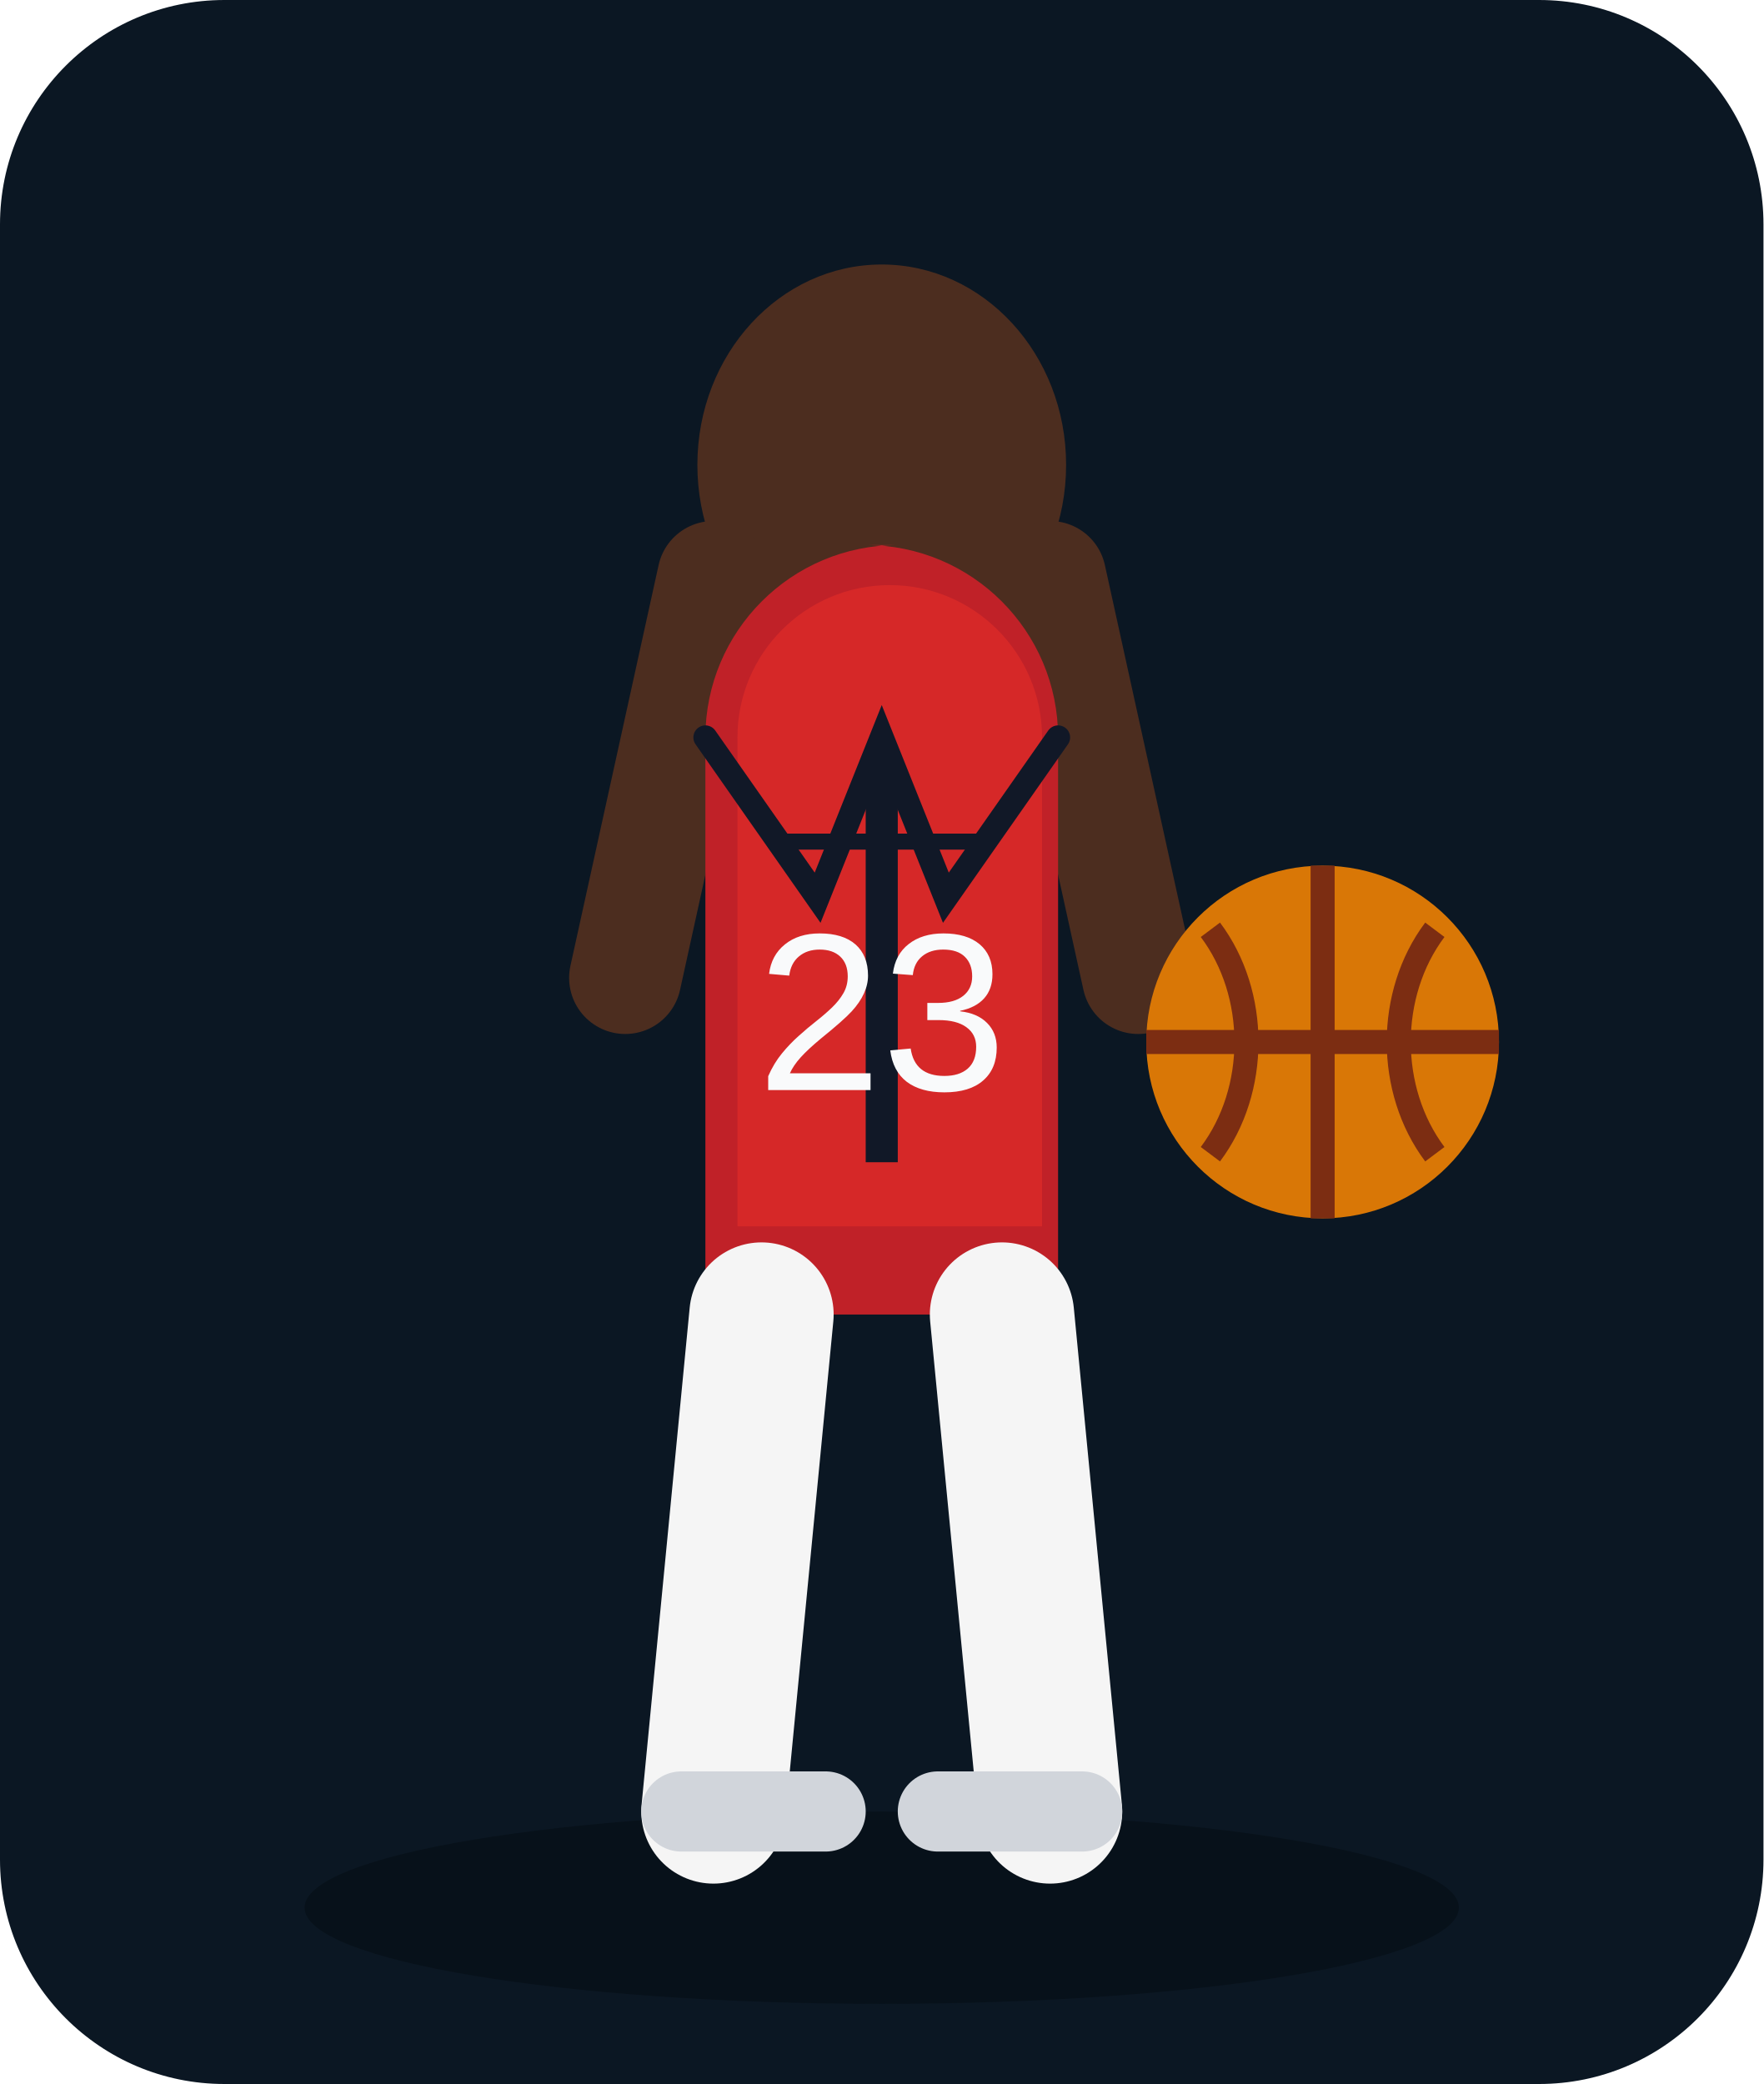
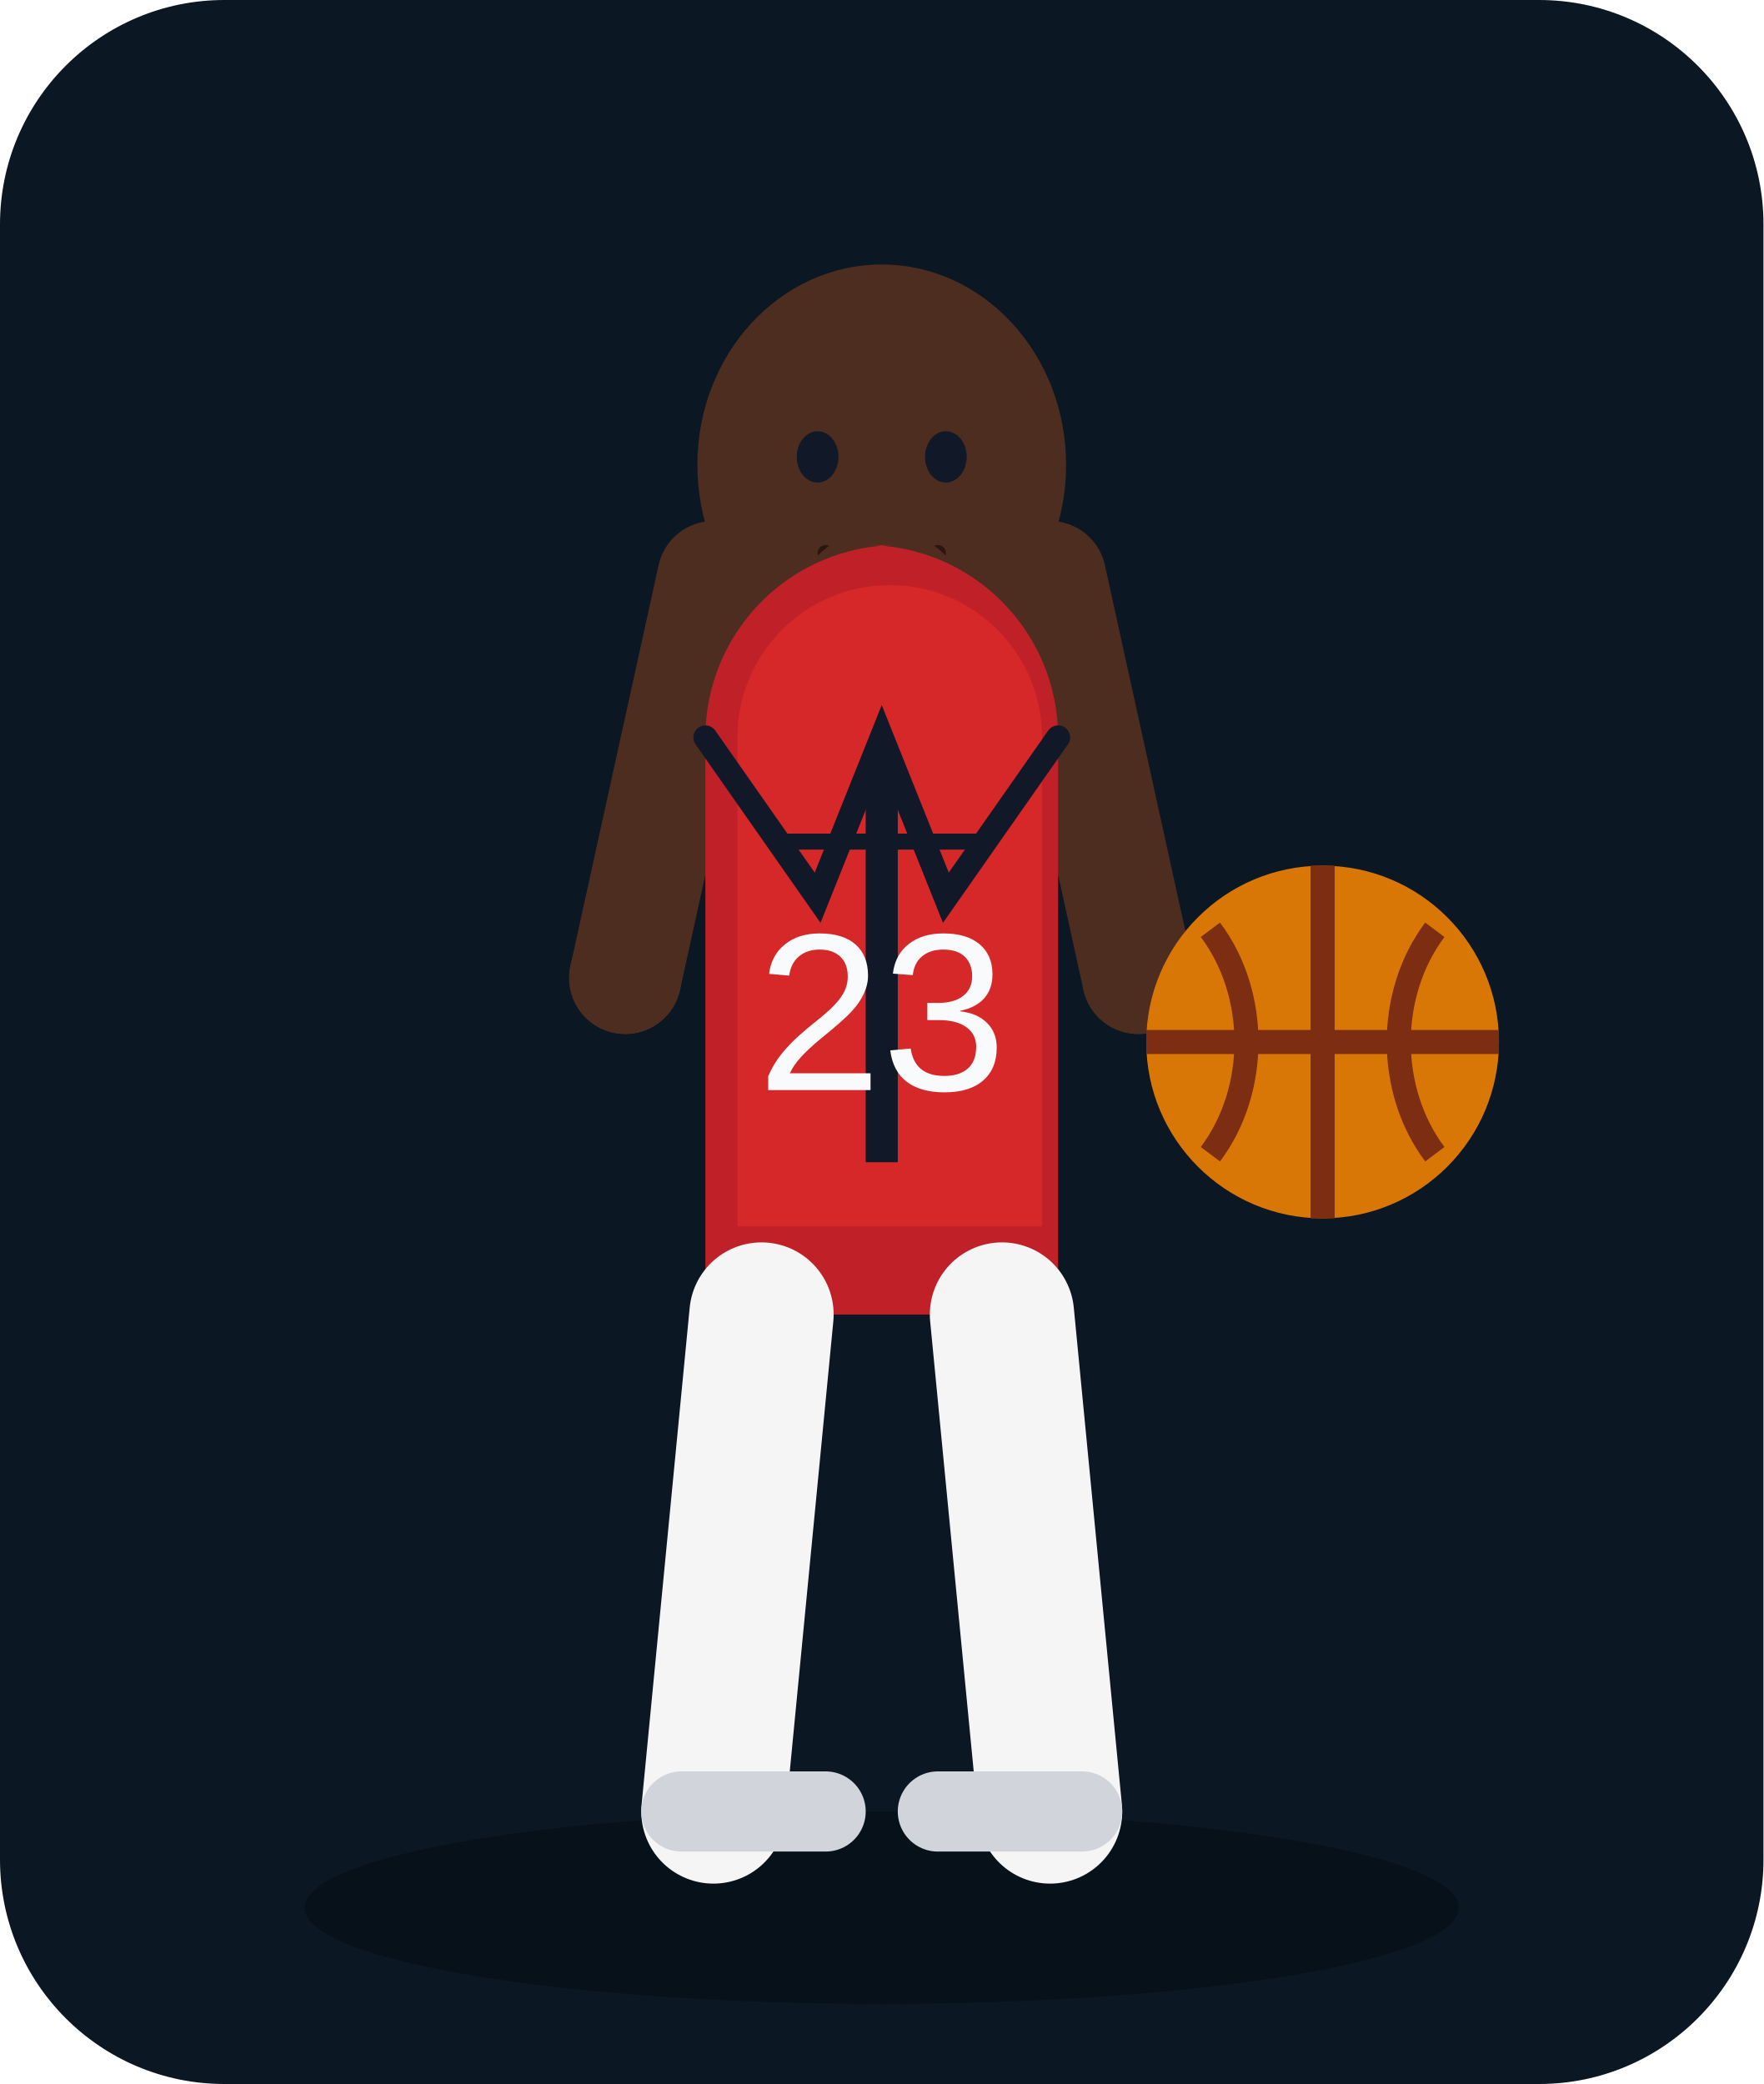
<svg xmlns="http://www.w3.org/2000/svg" width="220" height="260" viewBox="0 0 220 260" fill="none">
  <rect width="220" height="260" rx="28" fill="#0B1723" />
  <ellipse cx="110" cy="238" rx="72" ry="12" fill="#07111A" />
  <ellipse cx="110" cy="58" rx="23" ry="25" fill="#4C2D1F" />
+   <ellipse cx="102" cy="57" rx="2.6" ry="3.2" fill="#111827" />
+   <ellipse cx="118" cy="57" rx="2.6" ry="3.2" fill="#111827" />
+   <path d="M103 69C107 72 113 72 117 69" stroke="#2B160F" stroke-width="2" stroke-linecap="round" />
  <path d="M97 81C98 72 103 66 110 66C117 66 122 72 123 81V96H97V81Z" fill="#4C2D1F" />
  <path d="M89 72L78 122" stroke="#4C2D1F" stroke-width="14" stroke-linecap="round" />
  <path d="M131 72L142 122" stroke="#4C2D1F" stroke-width="14" stroke-linecap="round" />
+   <circle cx="78" cy="122" r="7" fill="#4C2D1F" />
+   <circle cx="142" cy="122" r="7" fill="#4C2D1F" />
  <path d="M88 92C88 78.745 98.745 68 112 68H108C121.255 68 132 78.745 132 92V164H88V92Z" fill="#C02128" />
  <path d="M92 92C92 81.507 100.507 73 111 73C121.493 73 130 81.507 130 92V153H92V92Z" fill="#D62828" />
  <path d="M88 92L102 112L110 92L118 112L132 92" stroke="#111827" stroke-width="3" stroke-linecap="round" />
  <path d="M108 94H112V145H108V94Z" fill="#111827" />
  <path d="M98 105H122" stroke="#111827" stroke-width="2" />
  <text x="110" y="136" text-anchor="middle" font-family="Arial Black, Arial, sans-serif" font-size="28" fill="#F9FAFB">23</text>
  <path d="M95 164L89 226" stroke="#F5F5F5" stroke-width="18" stroke-linecap="round" />
  <path d="M125 164L131 226" stroke="#F5F5F5" stroke-width="18" stroke-linecap="round" />
  <path d="M85 226H103" stroke="#D1D5DB" stroke-width="10" stroke-linecap="round" />
  <path d="M117 226H135" stroke="#D1D5DB" stroke-width="10" stroke-linecap="round" />
  <circle cx="165" cy="130" r="22" fill="#D97706" />
  <path d="M165 108V152" stroke="#7C2D12" stroke-width="3" />
  <path d="M143 130H187" stroke="#7C2D12" stroke-width="3" />
  <path d="M151 116C157 124 157 136 151 144" stroke="#7C2D12" stroke-width="3" />
  <path d="M179 116C173 124 173 136 179 144" stroke="#7C2D12" stroke-width="3" />
</svg>
